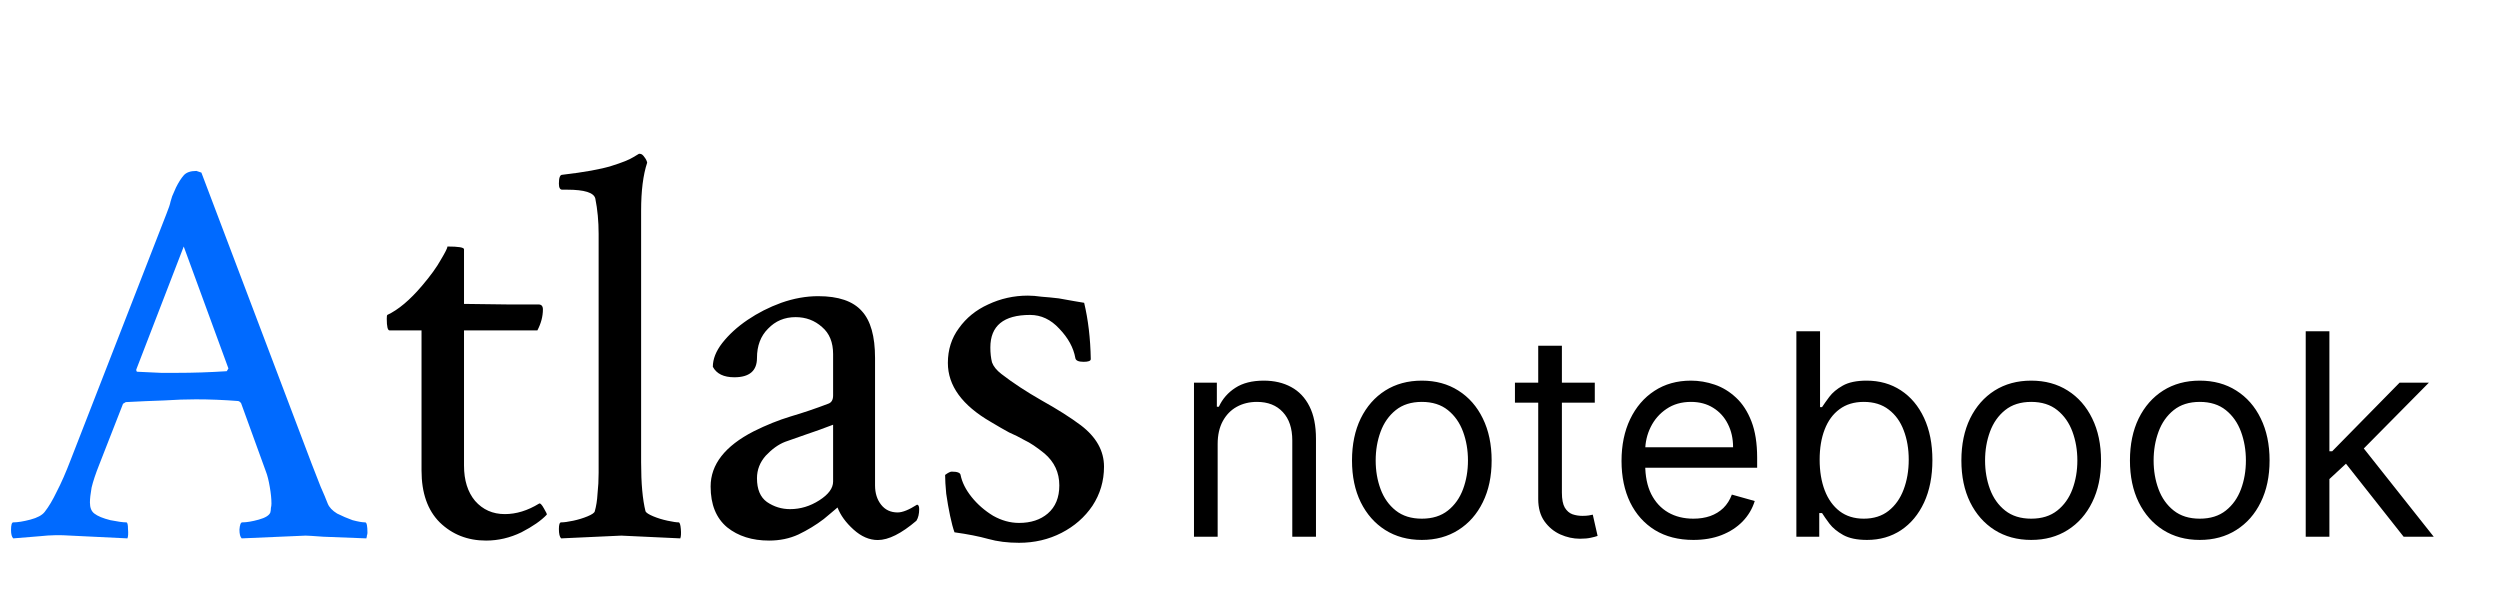
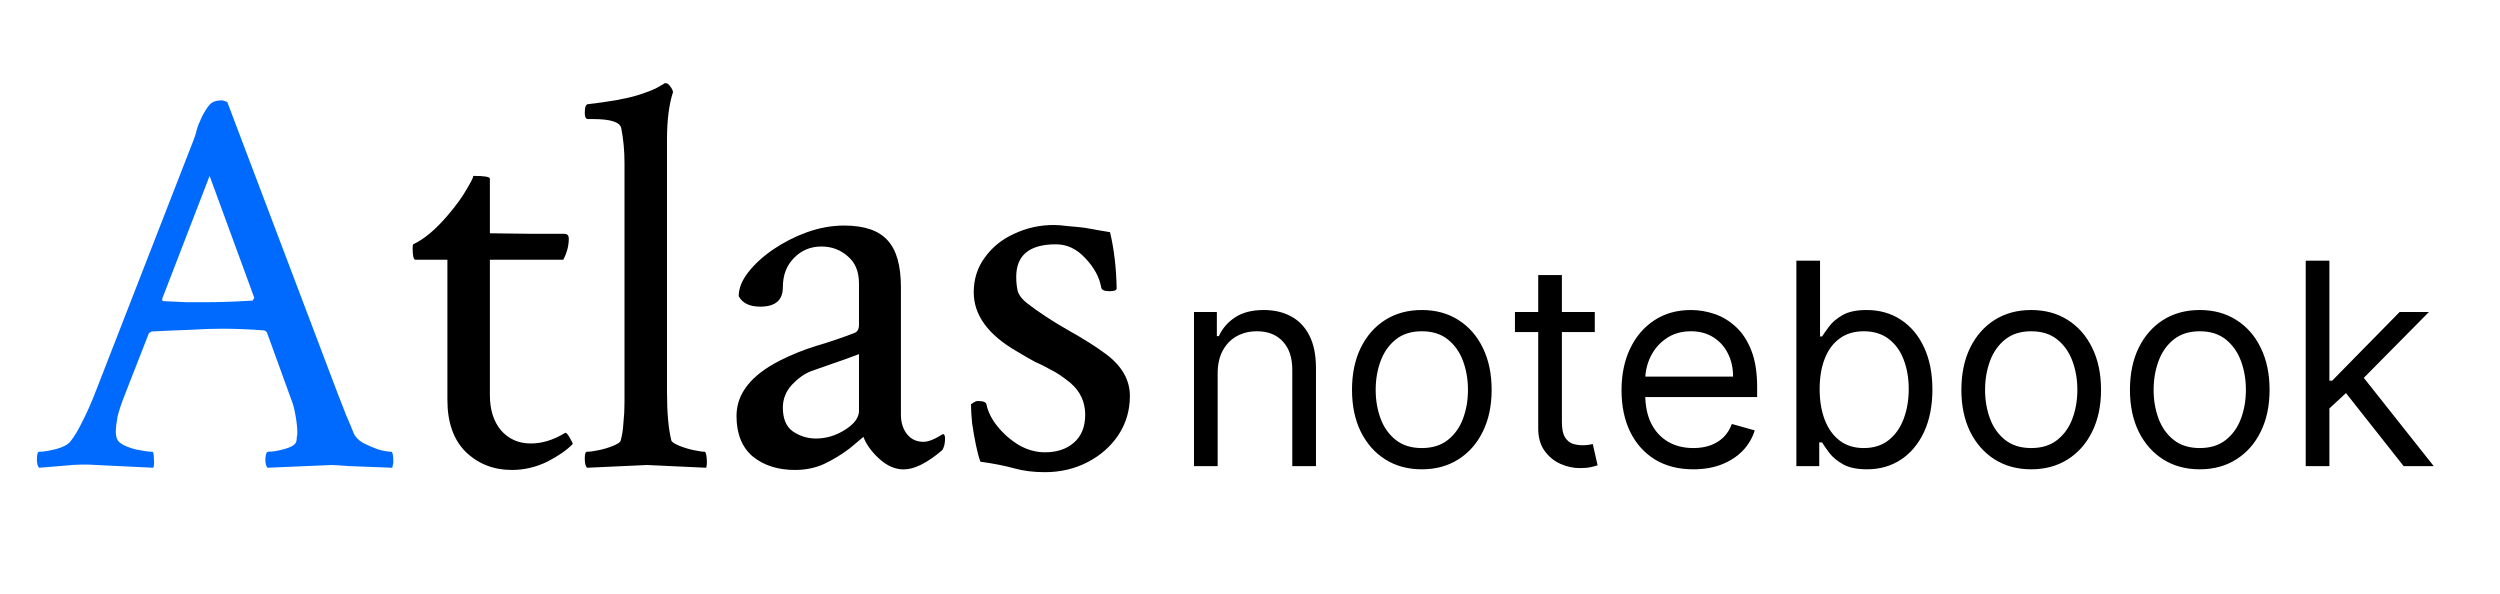
- <svg xmlns="http://www.w3.org/2000/svg" width="177" height="43" viewBox="0 0 177 43" fill="none">
-   <path d="M0.938 38.117C0.833 38.013 0.781 37.818 0.781 37.531C0.781 37.167 0.833 36.984 0.938 36.984C1.25 36.984 1.654 36.919 2.148 36.789C2.643 36.659 2.982 36.477 3.164 36.242C3.451 35.878 3.737 35.396 4.023 34.797C4.336 34.198 4.661 33.456 5 32.57L11.797 15.109C11.953 14.719 12.044 14.445 12.07 14.289C12.122 14.133 12.162 14.003 12.188 13.898C12.24 13.768 12.331 13.56 12.461 13.273C12.643 12.909 12.825 12.622 13.008 12.414C13.19 12.206 13.49 12.102 13.906 12.102L14.258 12.219L22.07 32.844C22.305 33.443 22.513 33.977 22.695 34.445C22.904 34.914 23.073 35.318 23.203 35.656C23.307 35.917 23.529 36.151 23.867 36.359C24.232 36.542 24.596 36.698 24.961 36.828C25.352 36.932 25.651 36.984 25.859 36.984C25.963 36.984 26.016 37.232 26.016 37.727C26.016 37.779 26.003 37.844 25.977 37.922C25.977 37.974 25.963 38.039 25.938 38.117C24.635 38.065 23.62 38.026 22.891 38C22.188 37.948 21.771 37.922 21.641 37.922L17.109 38.117C17.005 38.013 16.953 37.805 16.953 37.492C16.979 37.154 17.044 36.984 17.148 36.984C17.461 36.984 17.852 36.919 18.32 36.789C18.789 36.659 19.062 36.49 19.141 36.281C19.167 36.177 19.18 36.073 19.18 35.969C19.206 35.865 19.219 35.76 19.219 35.656C19.219 35.318 19.18 34.927 19.102 34.484C19.023 34.016 18.932 33.651 18.828 33.391L17.07 28.547C16.992 28.443 16.914 28.391 16.836 28.391C15.82 28.312 14.831 28.273 13.867 28.273C13.19 28.273 12.435 28.299 11.602 28.352C10.794 28.378 9.896 28.417 8.906 28.469L8.711 28.586L7.031 32.883C6.771 33.534 6.589 34.081 6.484 34.523C6.406 34.966 6.367 35.318 6.367 35.578C6.367 35.943 6.471 36.203 6.68 36.359C6.914 36.542 7.292 36.698 7.812 36.828C8.333 36.932 8.711 36.984 8.945 36.984C9.023 36.984 9.062 37.141 9.062 37.453C9.089 37.766 9.076 37.987 9.023 38.117L5 37.922C4.271 37.87 3.555 37.883 2.852 37.961C2.174 38.013 1.536 38.065 0.938 38.117ZM12.5 26.398C13.672 26.398 14.857 26.359 16.055 26.281L16.172 26.086L13.008 17.453L9.648 26.164C9.648 26.268 9.674 26.32 9.727 26.32C10.404 26.346 10.963 26.372 11.406 26.398C11.875 26.398 12.24 26.398 12.5 26.398Z" fill="#006AFF" />
-   <path d="M34.414 38.273C33.112 38.273 32.018 37.844 31.133 36.984C30.273 36.125 29.844 34.901 29.844 33.312V23.391H27.578C27.448 23.391 27.383 23.117 27.383 22.57C27.383 22.414 27.396 22.323 27.422 22.297C28.203 21.932 29.023 21.242 29.883 20.227C30.482 19.523 30.924 18.912 31.211 18.391C31.523 17.87 31.68 17.557 31.68 17.453C32.461 17.453 32.852 17.518 32.852 17.648V21.516L35.938 21.555H38.125C38.333 21.555 38.438 21.672 38.438 21.906C38.438 22.401 38.307 22.896 38.047 23.391H32.852V32.961C32.852 34.003 33.112 34.836 33.633 35.461C34.18 36.086 34.883 36.398 35.742 36.398C36.55 36.398 37.357 36.151 38.164 35.656C38.242 35.604 38.359 35.721 38.516 36.008C38.672 36.268 38.737 36.411 38.711 36.438C38.32 36.854 37.721 37.271 36.914 37.688C36.107 38.078 35.273 38.273 34.414 38.273ZM39.727 38.117C39.622 38.013 39.57 37.792 39.57 37.453C39.57 37.141 39.622 36.984 39.727 36.984C39.935 36.984 40.221 36.945 40.586 36.867C40.95 36.789 41.289 36.685 41.602 36.555C41.914 36.425 42.083 36.307 42.109 36.203C42.214 35.839 42.279 35.422 42.305 34.953C42.357 34.484 42.383 33.99 42.383 33.469V16.555C42.383 15.669 42.305 14.836 42.148 14.055C42.044 13.638 41.38 13.43 40.156 13.43H39.805C39.648 13.43 39.57 13.287 39.57 13C39.57 12.583 39.648 12.375 39.805 12.375C41.367 12.193 42.526 11.984 43.281 11.75C44.036 11.516 44.557 11.307 44.844 11.125L45.234 10.891H45.312C45.417 10.891 45.521 10.969 45.625 11.125C45.729 11.255 45.794 11.385 45.82 11.516C45.534 12.375 45.391 13.508 45.391 14.914V32.727C45.391 33.482 45.417 34.146 45.469 34.719C45.521 35.292 45.599 35.786 45.703 36.203C45.755 36.307 45.938 36.425 46.25 36.555C46.562 36.685 46.901 36.789 47.266 36.867C47.63 36.945 47.891 36.984 48.047 36.984C48.125 36.984 48.177 37.141 48.203 37.453C48.229 37.766 48.216 37.987 48.164 38.117L43.984 37.922L39.727 38.117ZM54.453 38.273C53.255 38.273 52.266 37.961 51.484 37.336C50.703 36.685 50.312 35.721 50.312 34.445C50.312 32.883 51.328 31.581 53.359 30.539C54.245 30.096 55.117 29.745 55.977 29.484C56.862 29.224 57.747 28.924 58.633 28.586C58.867 28.508 58.984 28.312 58.984 28V25.07C58.984 24.237 58.724 23.599 58.203 23.156C57.682 22.688 57.057 22.453 56.328 22.453C55.547 22.453 54.896 22.727 54.375 23.273C53.854 23.794 53.594 24.484 53.594 25.344C53.594 26.255 53.06 26.711 51.992 26.711C51.237 26.711 50.729 26.463 50.469 25.969C50.469 25.422 50.69 24.862 51.133 24.289C51.602 23.69 52.2 23.143 52.93 22.648C53.659 22.154 54.453 21.75 55.312 21.438C56.198 21.125 57.07 20.969 57.93 20.969C59.362 20.969 60.391 21.32 61.016 22.023C61.641 22.701 61.953 23.807 61.953 25.344V34.367C61.953 34.914 62.096 35.37 62.383 35.734C62.669 36.099 63.06 36.281 63.555 36.281C63.893 36.281 64.349 36.099 64.922 35.734C65.026 35.734 65.078 35.839 65.078 36.047C65.078 36.385 65.013 36.659 64.883 36.867C63.815 37.779 62.904 38.234 62.148 38.234C61.55 38.234 60.977 37.987 60.43 37.492C59.883 36.997 59.505 36.477 59.297 35.93C59.167 36.034 58.997 36.177 58.789 36.359C58.607 36.516 58.45 36.646 58.32 36.75C57.773 37.167 57.175 37.531 56.523 37.844C55.898 38.13 55.208 38.273 54.453 38.273ZM55.938 36.047C56.667 36.047 57.357 35.839 58.008 35.422C58.659 35.005 58.984 34.562 58.984 34.094V30.07C58.307 30.331 57.656 30.565 57.031 30.773C56.432 30.982 55.95 31.151 55.586 31.281C55.117 31.463 54.661 31.789 54.219 32.258C53.802 32.727 53.594 33.26 53.594 33.859C53.594 34.641 53.828 35.2 54.297 35.539C54.792 35.878 55.339 36.047 55.938 36.047ZM72.148 38.43C71.341 38.43 70.612 38.339 69.961 38.156C69.31 37.974 68.516 37.818 67.578 37.688C67.474 37.401 67.37 37.01 67.266 36.516C67.162 36.021 67.07 35.5 66.992 34.953C66.94 34.406 66.914 33.964 66.914 33.625C67.122 33.469 67.279 33.391 67.383 33.391C67.773 33.391 67.982 33.469 68.008 33.625C68.112 34.146 68.372 34.667 68.789 35.188C69.206 35.708 69.713 36.151 70.312 36.516C70.912 36.854 71.523 37.023 72.148 37.023C72.982 37.023 73.659 36.802 74.18 36.359C74.727 35.891 75 35.227 75 34.367C75 33.456 74.648 32.7 73.945 32.102C73.398 31.659 72.93 31.346 72.539 31.164C72.174 30.956 71.81 30.773 71.445 30.617C71.107 30.435 70.677 30.188 70.156 29.875C68.125 28.703 67.109 27.31 67.109 25.695C67.109 24.758 67.37 23.938 67.891 23.234C68.412 22.505 69.102 21.945 69.961 21.555C70.846 21.138 71.784 20.93 72.773 20.93C73.06 20.93 73.385 20.956 73.75 21.008C74.115 21.034 74.518 21.073 74.961 21.125C75.404 21.203 75.768 21.268 76.055 21.32C76.341 21.372 76.576 21.412 76.758 21.438C77.044 22.635 77.201 23.963 77.227 25.422C77.227 25.552 77.057 25.617 76.719 25.617C76.354 25.617 76.159 25.526 76.133 25.344C76.003 24.615 75.625 23.924 75 23.273C74.401 22.622 73.711 22.297 72.93 22.297C71.055 22.297 70.117 23.065 70.117 24.602C70.117 24.992 70.156 25.344 70.234 25.656C70.338 25.943 70.56 26.216 70.898 26.477C71.706 27.102 72.656 27.727 73.75 28.352C74.87 28.977 75.794 29.562 76.523 30.109C77.617 30.943 78.164 31.919 78.164 33.039C78.164 34.055 77.891 34.979 77.344 35.812C76.797 36.62 76.068 37.258 75.156 37.727C74.245 38.195 73.242 38.43 72.148 38.43Z" fill="black" />
-   <path d="M86.21 31.438V38H84.534V27.091H86.153V28.796H86.296C86.551 28.241 86.939 27.796 87.46 27.46C87.981 27.119 88.653 26.949 89.477 26.949C90.216 26.949 90.862 27.1 91.416 27.403C91.97 27.702 92.401 28.156 92.709 28.767C93.017 29.373 93.171 30.14 93.171 31.068V38H91.494V31.182C91.494 30.325 91.272 29.657 90.827 29.179C90.382 28.696 89.771 28.454 88.994 28.454C88.459 28.454 87.981 28.57 87.56 28.803C87.143 29.035 86.814 29.373 86.572 29.818C86.331 30.263 86.21 30.803 86.21 31.438ZM100.665 38.227C99.68 38.227 98.816 37.993 98.073 37.524C97.334 37.055 96.757 36.4 96.34 35.557C95.928 34.714 95.722 33.729 95.722 32.602C95.722 31.466 95.928 30.474 96.34 29.626C96.757 28.779 97.334 28.121 98.073 27.652C98.816 27.183 99.68 26.949 100.665 26.949C101.65 26.949 102.512 27.183 103.25 27.652C103.994 28.121 104.571 28.779 104.983 29.626C105.4 30.474 105.608 31.466 105.608 32.602C105.608 33.729 105.4 34.714 104.983 35.557C104.571 36.4 103.994 37.055 103.25 37.524C102.512 37.993 101.65 38.227 100.665 38.227ZM100.665 36.722C101.413 36.722 102.029 36.53 102.512 36.146C102.995 35.763 103.352 35.258 103.584 34.633C103.816 34.008 103.932 33.331 103.932 32.602C103.932 31.873 103.816 31.194 103.584 30.564C103.352 29.934 102.995 29.425 102.512 29.037C102.029 28.649 101.413 28.454 100.665 28.454C99.917 28.454 99.302 28.649 98.819 29.037C98.336 29.425 97.978 29.934 97.746 30.564C97.514 31.194 97.398 31.873 97.398 32.602C97.398 33.331 97.514 34.008 97.746 34.633C97.978 35.258 98.336 35.763 98.819 36.146C99.302 36.53 99.917 36.722 100.665 36.722ZM112.911 27.091V28.511H107.258V27.091H112.911ZM108.906 24.477H110.582V34.875C110.582 35.349 110.65 35.704 110.788 35.94C110.93 36.172 111.11 36.329 111.327 36.409C111.55 36.485 111.784 36.523 112.031 36.523C112.215 36.523 112.367 36.513 112.485 36.494C112.603 36.471 112.698 36.452 112.769 36.438L113.11 37.943C112.996 37.986 112.838 38.028 112.634 38.071C112.431 38.118 112.173 38.142 111.86 38.142C111.387 38.142 110.923 38.04 110.468 37.837C110.018 37.633 109.644 37.323 109.346 36.906C109.052 36.49 108.906 35.964 108.906 35.33V24.477ZM119.889 38.227C118.838 38.227 117.931 37.995 117.169 37.531C116.411 37.062 115.827 36.409 115.415 35.571C115.008 34.728 114.804 33.748 114.804 32.631C114.804 31.513 115.008 30.528 115.415 29.676C115.827 28.819 116.4 28.151 117.134 27.673C117.872 27.19 118.734 26.949 119.719 26.949C120.287 26.949 120.848 27.044 121.402 27.233C121.956 27.422 122.46 27.73 122.915 28.156C123.369 28.578 123.732 29.136 124.001 29.832C124.271 30.528 124.406 31.385 124.406 32.403V33.114H115.997V31.665H122.702C122.702 31.049 122.579 30.5 122.332 30.017C122.091 29.534 121.745 29.153 121.295 28.874C120.85 28.594 120.325 28.454 119.719 28.454C119.051 28.454 118.473 28.62 117.986 28.952C117.503 29.278 117.131 29.704 116.871 30.23C116.61 30.756 116.48 31.319 116.48 31.921V32.886C116.48 33.71 116.622 34.409 116.906 34.981C117.195 35.55 117.595 35.983 118.107 36.281C118.618 36.575 119.212 36.722 119.889 36.722C120.33 36.722 120.727 36.66 121.082 36.537C121.442 36.409 121.752 36.22 122.013 35.969C122.273 35.713 122.474 35.396 122.616 35.017L124.236 35.472C124.065 36.021 123.779 36.504 123.376 36.92C122.974 37.332 122.477 37.654 121.885 37.886C121.293 38.114 120.628 38.227 119.889 38.227ZM127.183 38V23.454H128.859V28.824H129.001C129.125 28.634 129.295 28.393 129.513 28.099C129.735 27.801 130.053 27.536 130.464 27.304C130.881 27.067 131.445 26.949 132.155 26.949C133.073 26.949 133.883 27.178 134.584 27.638C135.285 28.097 135.831 28.748 136.224 29.591C136.617 30.434 136.814 31.428 136.814 32.574C136.814 33.729 136.617 34.731 136.224 35.578C135.831 36.421 135.287 37.074 134.591 37.538C133.895 37.998 133.092 38.227 132.183 38.227C131.482 38.227 130.921 38.111 130.5 37.879C130.079 37.642 129.754 37.375 129.527 37.077C129.3 36.774 129.125 36.523 129.001 36.324H128.803V38H127.183ZM128.831 32.545C128.831 33.369 128.952 34.096 129.193 34.726C129.435 35.351 129.787 35.841 130.251 36.196C130.715 36.546 131.284 36.722 131.956 36.722C132.657 36.722 133.241 36.537 133.71 36.168C134.184 35.794 134.539 35.292 134.776 34.662C135.017 34.028 135.138 33.322 135.138 32.545C135.138 31.778 135.019 31.087 134.783 30.472C134.551 29.851 134.198 29.361 133.724 29.001C133.256 28.637 132.666 28.454 131.956 28.454C131.274 28.454 130.701 28.627 130.237 28.973C129.773 29.314 129.423 29.792 129.186 30.408C128.949 31.018 128.831 31.731 128.831 32.545ZM143.81 38.227C142.825 38.227 141.961 37.993 141.217 37.524C140.479 37.055 139.901 36.4 139.484 35.557C139.072 34.714 138.866 33.729 138.866 32.602C138.866 31.466 139.072 30.474 139.484 29.626C139.901 28.779 140.479 28.121 141.217 27.652C141.961 27.183 142.825 26.949 143.81 26.949C144.795 26.949 145.656 27.183 146.395 27.652C147.138 28.121 147.716 28.779 148.128 29.626C148.545 30.474 148.753 31.466 148.753 32.602C148.753 33.729 148.545 34.714 148.128 35.557C147.716 36.4 147.138 37.055 146.395 37.524C145.656 37.993 144.795 38.227 143.81 38.227ZM143.81 36.722C144.558 36.722 145.173 36.53 145.656 36.146C146.139 35.763 146.497 35.258 146.729 34.633C146.961 34.008 147.077 33.331 147.077 32.602C147.077 31.873 146.961 31.194 146.729 30.564C146.497 29.934 146.139 29.425 145.656 29.037C145.173 28.649 144.558 28.454 143.81 28.454C143.062 28.454 142.446 28.649 141.963 29.037C141.48 29.425 141.123 29.934 140.891 30.564C140.659 31.194 140.543 31.873 140.543 32.602C140.543 33.331 140.659 34.008 140.891 34.633C141.123 35.258 141.48 35.763 141.963 36.146C142.446 36.53 143.062 36.722 143.81 36.722ZM155.743 38.227C154.758 38.227 153.894 37.993 153.151 37.524C152.412 37.055 151.835 36.4 151.418 35.557C151.006 34.714 150.8 33.729 150.8 32.602C150.8 31.466 151.006 30.474 151.418 29.626C151.835 28.779 152.412 28.121 153.151 27.652C153.894 27.183 154.758 26.949 155.743 26.949C156.728 26.949 157.59 27.183 158.328 27.652C159.072 28.121 159.65 28.779 160.061 29.626C160.478 30.474 160.686 31.466 160.686 32.602C160.686 33.729 160.478 34.714 160.061 35.557C159.65 36.4 159.072 37.055 158.328 37.524C157.59 37.993 156.728 38.227 155.743 38.227ZM155.743 36.722C156.491 36.722 157.107 36.53 157.59 36.146C158.073 35.763 158.43 35.258 158.662 34.633C158.894 34.008 159.01 33.331 159.01 32.602C159.01 31.873 158.894 31.194 158.662 30.564C158.43 29.934 158.073 29.425 157.59 29.037C157.107 28.649 156.491 28.454 155.743 28.454C154.995 28.454 154.38 28.649 153.897 29.037C153.414 29.425 153.056 29.934 152.824 30.564C152.592 31.194 152.476 31.873 152.476 32.602C152.476 33.331 152.592 34.008 152.824 34.633C153.056 35.258 153.414 35.763 153.897 36.146C154.38 36.53 154.995 36.722 155.743 36.722ZM164.808 34.023L164.779 31.949H165.12L169.893 27.091H171.967L166.881 32.233H166.739L164.808 34.023ZM163.245 38V23.454H164.921V38H163.245ZM170.177 38L165.915 32.602L167.109 31.438L172.308 38H170.177Z" fill="black" />
+ <svg xmlns="http://www.w3.org/2000/svg" width="177" height="42" viewBox="0 0 177 42" fill="none">
+   <path d="M2.77 33.117C2.665 33.013 2.613 32.818 2.613 32.531C2.613 32.167 2.665 31.984 2.77 31.984C3.082 31.984 3.486 31.919 3.98 31.789C4.475 31.659 4.814 31.477 4.996 31.242C5.283 30.878 5.569 30.396 5.855 29.797C6.168 29.198 6.493 28.456 6.832 27.57L13.629 10.109C13.785 9.719 13.876 9.445 13.902 9.289C13.954 9.133 13.993 9.003 14.02 8.898C14.072 8.768 14.163 8.56 14.293 8.273C14.475 7.909 14.658 7.622 14.84 7.414C15.022 7.206 15.322 7.102 15.738 7.102L16.09 7.219L23.902 27.844C24.137 28.443 24.345 28.977 24.527 29.445C24.736 29.914 24.905 30.318 25.035 30.656C25.139 30.917 25.361 31.151 25.699 31.359C26.064 31.542 26.428 31.698 26.793 31.828C27.184 31.932 27.483 31.984 27.691 31.984C27.796 31.984 27.848 32.232 27.848 32.727C27.848 32.779 27.835 32.844 27.809 32.922C27.809 32.974 27.796 33.039 27.77 33.117C26.467 33.065 25.452 33.026 24.723 33C24.02 32.948 23.603 32.922 23.473 32.922L18.941 33.117C18.837 33.013 18.785 32.805 18.785 32.492C18.811 32.154 18.876 31.984 18.98 31.984C19.293 31.984 19.684 31.919 20.152 31.789C20.621 31.659 20.895 31.49 20.973 31.281C20.999 31.177 21.012 31.073 21.012 30.969C21.038 30.865 21.051 30.76 21.051 30.656C21.051 30.318 21.012 29.927 20.934 29.484C20.855 29.016 20.764 28.651 20.66 28.391L18.902 23.547C18.824 23.443 18.746 23.391 18.668 23.391C17.652 23.312 16.663 23.273 15.699 23.273C15.022 23.273 14.267 23.299 13.434 23.352C12.626 23.378 11.728 23.417 10.738 23.469L10.543 23.586L8.863 27.883C8.603 28.534 8.421 29.081 8.316 29.523C8.238 29.966 8.199 30.318 8.199 30.578C8.199 30.943 8.303 31.203 8.512 31.359C8.746 31.542 9.124 31.698 9.645 31.828C10.165 31.932 10.543 31.984 10.777 31.984C10.855 31.984 10.895 32.141 10.895 32.453C10.921 32.766 10.908 32.987 10.855 33.117L6.832 32.922C6.103 32.87 5.387 32.883 4.684 32.961C4.007 33.013 3.368 33.065 2.77 33.117ZM14.332 21.398C15.504 21.398 16.689 21.359 17.887 21.281L18.004 21.086L14.84 12.453L11.48 21.164C11.48 21.268 11.507 21.32 11.559 21.32C12.236 21.346 12.796 21.372 13.238 21.398C13.707 21.398 14.072 21.398 14.332 21.398Z" fill="#006AFF" />
+   <path d="M36.246 33.273C34.944 33.273 33.85 32.844 32.965 31.984C32.105 31.125 31.676 29.901 31.676 28.312V18.391H29.41C29.28 18.391 29.215 18.117 29.215 17.57C29.215 17.414 29.228 17.323 29.254 17.297C30.035 16.932 30.855 16.242 31.715 15.227C32.314 14.523 32.757 13.912 33.043 13.391C33.355 12.87 33.512 12.557 33.512 12.453C34.293 12.453 34.684 12.518 34.684 12.648V16.516L37.77 16.555H39.957C40.165 16.555 40.27 16.672 40.27 16.906C40.27 17.401 40.139 17.896 39.879 18.391H34.684V27.961C34.684 29.003 34.944 29.836 35.465 30.461C36.012 31.086 36.715 31.398 37.574 31.398C38.382 31.398 39.189 31.151 39.996 30.656C40.074 30.604 40.191 30.721 40.348 31.008C40.504 31.268 40.569 31.412 40.543 31.438C40.152 31.854 39.553 32.271 38.746 32.688C37.939 33.078 37.105 33.273 36.246 33.273ZM41.559 33.117C41.454 33.013 41.402 32.792 41.402 32.453C41.402 32.141 41.454 31.984 41.559 31.984C41.767 31.984 42.053 31.945 42.418 31.867C42.783 31.789 43.121 31.685 43.434 31.555C43.746 31.424 43.915 31.307 43.941 31.203C44.046 30.838 44.111 30.422 44.137 29.953C44.189 29.484 44.215 28.99 44.215 28.469V11.555C44.215 10.669 44.137 9.836 43.98 9.055C43.876 8.638 43.212 8.43 41.988 8.43H41.637C41.48 8.43 41.402 8.286 41.402 8C41.402 7.583 41.48 7.375 41.637 7.375C43.199 7.193 44.358 6.984 45.113 6.75C45.868 6.516 46.389 6.307 46.676 6.125L47.066 5.891H47.145C47.249 5.891 47.353 5.969 47.457 6.125C47.561 6.255 47.626 6.385 47.652 6.516C47.366 7.375 47.223 8.508 47.223 9.914V27.727C47.223 28.482 47.249 29.146 47.301 29.719C47.353 30.292 47.431 30.787 47.535 31.203C47.587 31.307 47.77 31.424 48.082 31.555C48.395 31.685 48.733 31.789 49.098 31.867C49.462 31.945 49.723 31.984 49.879 31.984C49.957 31.984 50.009 32.141 50.035 32.453C50.061 32.766 50.048 32.987 49.996 33.117L45.816 32.922L41.559 33.117ZM56.285 33.273C55.087 33.273 54.098 32.961 53.316 32.336C52.535 31.685 52.145 30.721 52.145 29.445C52.145 27.883 53.16 26.581 55.191 25.539C56.077 25.096 56.949 24.745 57.809 24.484C58.694 24.224 59.579 23.924 60.465 23.586C60.699 23.508 60.816 23.312 60.816 23V20.07C60.816 19.237 60.556 18.599 60.035 18.156C59.514 17.688 58.889 17.453 58.16 17.453C57.379 17.453 56.728 17.727 56.207 18.273C55.686 18.794 55.426 19.484 55.426 20.344C55.426 21.255 54.892 21.711 53.824 21.711C53.069 21.711 52.561 21.463 52.301 20.969C52.301 20.422 52.522 19.862 52.965 19.289C53.434 18.69 54.033 18.143 54.762 17.648C55.491 17.154 56.285 16.75 57.145 16.438C58.03 16.125 58.902 15.969 59.762 15.969C61.194 15.969 62.223 16.32 62.848 17.023C63.473 17.701 63.785 18.807 63.785 20.344V29.367C63.785 29.914 63.928 30.37 64.215 30.734C64.501 31.099 64.892 31.281 65.387 31.281C65.725 31.281 66.181 31.099 66.754 30.734C66.858 30.734 66.91 30.838 66.91 31.047C66.91 31.385 66.845 31.659 66.715 31.867C65.647 32.779 64.736 33.234 63.98 33.234C63.382 33.234 62.809 32.987 62.262 32.492C61.715 31.997 61.337 31.477 61.129 30.93C60.999 31.034 60.829 31.177 60.621 31.359C60.439 31.516 60.283 31.646 60.152 31.75C59.605 32.167 59.007 32.531 58.355 32.844C57.73 33.13 57.04 33.273 56.285 33.273ZM57.77 31.047C58.499 31.047 59.189 30.838 59.84 30.422C60.491 30.005 60.816 29.562 60.816 29.094V25.07C60.139 25.331 59.488 25.565 58.863 25.773C58.264 25.982 57.783 26.151 57.418 26.281C56.949 26.463 56.493 26.789 56.051 27.258C55.634 27.727 55.426 28.26 55.426 28.859C55.426 29.641 55.66 30.201 56.129 30.539C56.624 30.878 57.171 31.047 57.77 31.047ZM73.981 33.43C73.173 33.43 72.444 33.339 71.793 33.156C71.142 32.974 70.348 32.818 69.41 32.688C69.306 32.401 69.202 32.01 69.098 31.516C68.993 31.021 68.902 30.5 68.824 29.953C68.772 29.406 68.746 28.963 68.746 28.625C68.954 28.469 69.111 28.391 69.215 28.391C69.606 28.391 69.814 28.469 69.84 28.625C69.944 29.146 70.204 29.667 70.621 30.188C71.038 30.708 71.546 31.151 72.144 31.516C72.743 31.854 73.356 32.023 73.981 32.023C74.814 32.023 75.491 31.802 76.012 31.359C76.559 30.891 76.832 30.227 76.832 29.367C76.832 28.456 76.481 27.701 75.777 27.102C75.231 26.659 74.762 26.346 74.371 26.164C74.007 25.956 73.642 25.773 73.277 25.617C72.939 25.435 72.509 25.188 71.988 24.875C69.957 23.703 68.941 22.31 68.941 20.695C68.941 19.758 69.202 18.938 69.723 18.234C70.243 17.505 70.934 16.945 71.793 16.555C72.678 16.138 73.616 15.93 74.606 15.93C74.892 15.93 75.217 15.956 75.582 16.008C75.947 16.034 76.35 16.073 76.793 16.125C77.236 16.203 77.6 16.268 77.887 16.32C78.173 16.372 78.408 16.412 78.59 16.438C78.876 17.635 79.033 18.963 79.059 20.422C79.059 20.552 78.889 20.617 78.551 20.617C78.186 20.617 77.991 20.526 77.965 20.344C77.835 19.615 77.457 18.924 76.832 18.273C76.233 17.622 75.543 17.297 74.762 17.297C72.887 17.297 71.949 18.065 71.949 19.602C71.949 19.992 71.988 20.344 72.066 20.656C72.171 20.943 72.392 21.216 72.731 21.477C73.538 22.102 74.488 22.727 75.582 23.352C76.702 23.977 77.626 24.562 78.356 25.109C79.449 25.943 79.996 26.919 79.996 28.039C79.996 29.055 79.723 29.979 79.176 30.812C78.629 31.62 77.9 32.258 76.988 32.727C76.077 33.195 75.074 33.43 73.981 33.43Z" fill="black" />
+   <path d="M86.21 26.438V33H84.534V22.091H86.153V23.796H86.296C86.551 23.241 86.939 22.796 87.46 22.46C87.981 22.119 88.653 21.949 89.477 21.949C90.216 21.949 90.862 22.1 91.416 22.403C91.97 22.702 92.401 23.156 92.709 23.767C93.017 24.373 93.171 25.14 93.171 26.068V33H91.494V26.182C91.494 25.325 91.272 24.657 90.827 24.179C90.382 23.696 89.771 23.454 88.994 23.454C88.459 23.454 87.981 23.57 87.56 23.803C87.143 24.035 86.814 24.373 86.572 24.818C86.331 25.263 86.21 25.803 86.21 26.438ZM100.665 33.227C99.68 33.227 98.816 32.993 98.073 32.524C97.334 32.055 96.757 31.4 96.34 30.557C95.928 29.714 95.722 28.729 95.722 27.602C95.722 26.466 95.928 25.474 96.34 24.626C96.757 23.779 97.334 23.121 98.073 22.652C98.816 22.183 99.68 21.949 100.665 21.949C101.65 21.949 102.512 22.183 103.25 22.652C103.994 23.121 104.571 23.779 104.983 24.626C105.4 25.474 105.608 26.466 105.608 27.602C105.608 28.729 105.4 29.714 104.983 30.557C104.571 31.4 103.994 32.055 103.25 32.524C102.512 32.993 101.65 33.227 100.665 33.227ZM100.665 31.722C101.413 31.722 102.029 31.53 102.512 31.146C102.995 30.763 103.352 30.259 103.584 29.634C103.816 29.009 103.932 28.331 103.932 27.602C103.932 26.873 103.816 26.194 103.584 25.564C103.352 24.934 102.995 24.425 102.512 24.037C102.029 23.649 101.413 23.454 100.665 23.454C99.917 23.454 99.302 23.649 98.819 24.037C98.336 24.425 97.978 24.934 97.746 25.564C97.514 26.194 97.398 26.873 97.398 27.602C97.398 28.331 97.514 29.009 97.746 29.634C97.978 30.259 98.336 30.763 98.819 31.146C99.302 31.53 99.917 31.722 100.665 31.722ZM112.911 22.091V23.511H107.258V22.091H112.911ZM108.906 19.477H110.582V29.875C110.582 30.349 110.65 30.704 110.788 30.94C110.93 31.172 111.11 31.329 111.327 31.409C111.55 31.485 111.784 31.523 112.031 31.523C112.215 31.523 112.367 31.513 112.485 31.494C112.603 31.471 112.698 31.452 112.769 31.438L113.11 32.943C112.996 32.986 112.838 33.028 112.634 33.071C112.431 33.118 112.173 33.142 111.86 33.142C111.387 33.142 110.923 33.04 110.468 32.837C110.018 32.633 109.644 32.323 109.346 31.906C109.052 31.49 108.906 30.964 108.906 30.329V19.477ZM119.889 33.227C118.838 33.227 117.931 32.995 117.169 32.531C116.411 32.062 115.827 31.409 115.415 30.571C115.008 29.728 114.804 28.748 114.804 27.631C114.804 26.513 115.008 25.528 115.415 24.676C115.827 23.819 116.4 23.151 117.134 22.673C117.872 22.19 118.734 21.949 119.719 21.949C120.287 21.949 120.848 22.044 121.402 22.233C121.956 22.422 122.46 22.73 122.915 23.156C123.369 23.578 123.732 24.136 124.001 24.832C124.271 25.528 124.406 26.385 124.406 27.403V28.114H115.997V26.665H122.702C122.702 26.049 122.579 25.5 122.332 25.017C122.091 24.534 121.745 24.153 121.295 23.874C120.85 23.594 120.325 23.454 119.719 23.454C119.051 23.454 118.473 23.62 117.986 23.952C117.503 24.278 117.131 24.704 116.871 25.23C116.61 25.756 116.48 26.319 116.48 26.921V27.886C116.48 28.71 116.622 29.409 116.906 29.982C117.195 30.55 117.595 30.983 118.107 31.281C118.618 31.575 119.212 31.722 119.889 31.722C120.33 31.722 120.727 31.66 121.082 31.537C121.442 31.409 121.752 31.22 122.013 30.969C122.273 30.713 122.474 30.396 122.616 30.017L124.236 30.472C124.065 31.021 123.779 31.504 123.376 31.921C122.974 32.332 122.477 32.654 121.885 32.886C121.293 33.114 120.628 33.227 119.889 33.227ZM127.183 33V18.454H128.859V23.824H129.001C129.125 23.634 129.295 23.393 129.513 23.099C129.735 22.801 130.053 22.536 130.464 22.304C130.881 22.067 131.445 21.949 132.155 21.949C133.073 21.949 133.883 22.178 134.584 22.638C135.285 23.097 135.831 23.748 136.224 24.591C136.617 25.434 136.814 26.428 136.814 27.574C136.814 28.729 136.617 29.731 136.224 30.578C135.831 31.421 135.287 32.074 134.591 32.538C133.895 32.998 133.092 33.227 132.183 33.227C131.482 33.227 130.921 33.111 130.5 32.879C130.079 32.642 129.754 32.375 129.527 32.077C129.3 31.774 129.125 31.523 129.001 31.324H128.803V33H127.183ZM128.831 27.546C128.831 28.369 128.952 29.096 129.193 29.726C129.435 30.351 129.787 30.841 130.251 31.196C130.715 31.546 131.284 31.722 131.956 31.722C132.657 31.722 133.241 31.537 133.71 31.168C134.184 30.794 134.539 30.292 134.776 29.662C135.017 29.027 135.138 28.322 135.138 27.546C135.138 26.778 135.019 26.087 134.783 25.472C134.551 24.851 134.198 24.361 133.724 24.001C133.256 23.637 132.666 23.454 131.956 23.454C131.274 23.454 130.701 23.627 130.237 23.973C129.773 24.314 129.423 24.792 129.186 25.408C128.949 26.018 128.831 26.731 128.831 27.546ZM143.81 33.227C142.825 33.227 141.961 32.993 141.217 32.524C140.479 32.055 139.901 31.4 139.484 30.557C139.072 29.714 138.866 28.729 138.866 27.602C138.866 26.466 139.072 25.474 139.484 24.626C139.901 23.779 140.479 23.121 141.217 22.652C141.961 22.183 142.825 21.949 143.81 21.949C144.795 21.949 145.656 22.183 146.395 22.652C147.138 23.121 147.716 23.779 148.128 24.626C148.545 25.474 148.753 26.466 148.753 27.602C148.753 28.729 148.545 29.714 148.128 30.557C147.716 31.4 147.138 32.055 146.395 32.524C145.656 32.993 144.795 33.227 143.81 33.227ZM143.81 31.722C144.558 31.722 145.173 31.53 145.656 31.146C146.139 30.763 146.497 30.259 146.729 29.634C146.961 29.009 147.077 28.331 147.077 27.602C147.077 26.873 146.961 26.194 146.729 25.564C146.497 24.934 146.139 24.425 145.656 24.037C145.173 23.649 144.558 23.454 143.81 23.454C143.062 23.454 142.446 23.649 141.963 24.037C141.48 24.425 141.123 24.934 140.891 25.564C140.659 26.194 140.543 26.873 140.543 27.602C140.543 28.331 140.659 29.009 140.891 29.634C141.123 30.259 141.48 30.763 141.963 31.146C142.446 31.53 143.062 31.722 143.81 31.722ZM155.743 33.227C154.758 33.227 153.894 32.993 153.151 32.524C152.412 32.055 151.835 31.4 151.418 30.557C151.006 29.714 150.8 28.729 150.8 27.602C150.8 26.466 151.006 25.474 151.418 24.626C151.835 23.779 152.412 23.121 153.151 22.652C153.894 22.183 154.758 21.949 155.743 21.949C156.728 21.949 157.59 22.183 158.328 22.652C159.072 23.121 159.65 23.779 160.061 24.626C160.478 25.474 160.686 26.466 160.686 27.602C160.686 28.729 160.478 29.714 160.061 30.557C159.65 31.4 159.072 32.055 158.328 32.524C157.59 32.993 156.728 33.227 155.743 33.227ZM155.743 31.722C156.491 31.722 157.107 31.53 157.59 31.146C158.073 30.763 158.43 30.259 158.662 29.634C158.894 29.009 159.01 28.331 159.01 27.602C159.01 26.873 158.894 26.194 158.662 25.564C158.43 24.934 158.073 24.425 157.59 24.037C157.107 23.649 156.491 23.454 155.743 23.454C154.995 23.454 154.38 23.649 153.897 24.037C153.414 24.425 153.056 24.934 152.824 25.564C152.592 26.194 152.476 26.873 152.476 27.602C152.476 28.331 152.592 29.009 152.824 29.634C153.056 30.259 153.414 30.763 153.897 31.146C154.38 31.53 154.995 31.722 155.743 31.722ZM164.808 29.023L164.779 26.949H165.12L169.893 22.091H171.967L166.881 27.233H166.739L164.808 29.023ZM163.245 33V18.454H164.921V33H163.245ZM170.177 33L165.915 27.602L167.109 26.438L172.308 33H170.177Z" fill="black" />
</svg>
